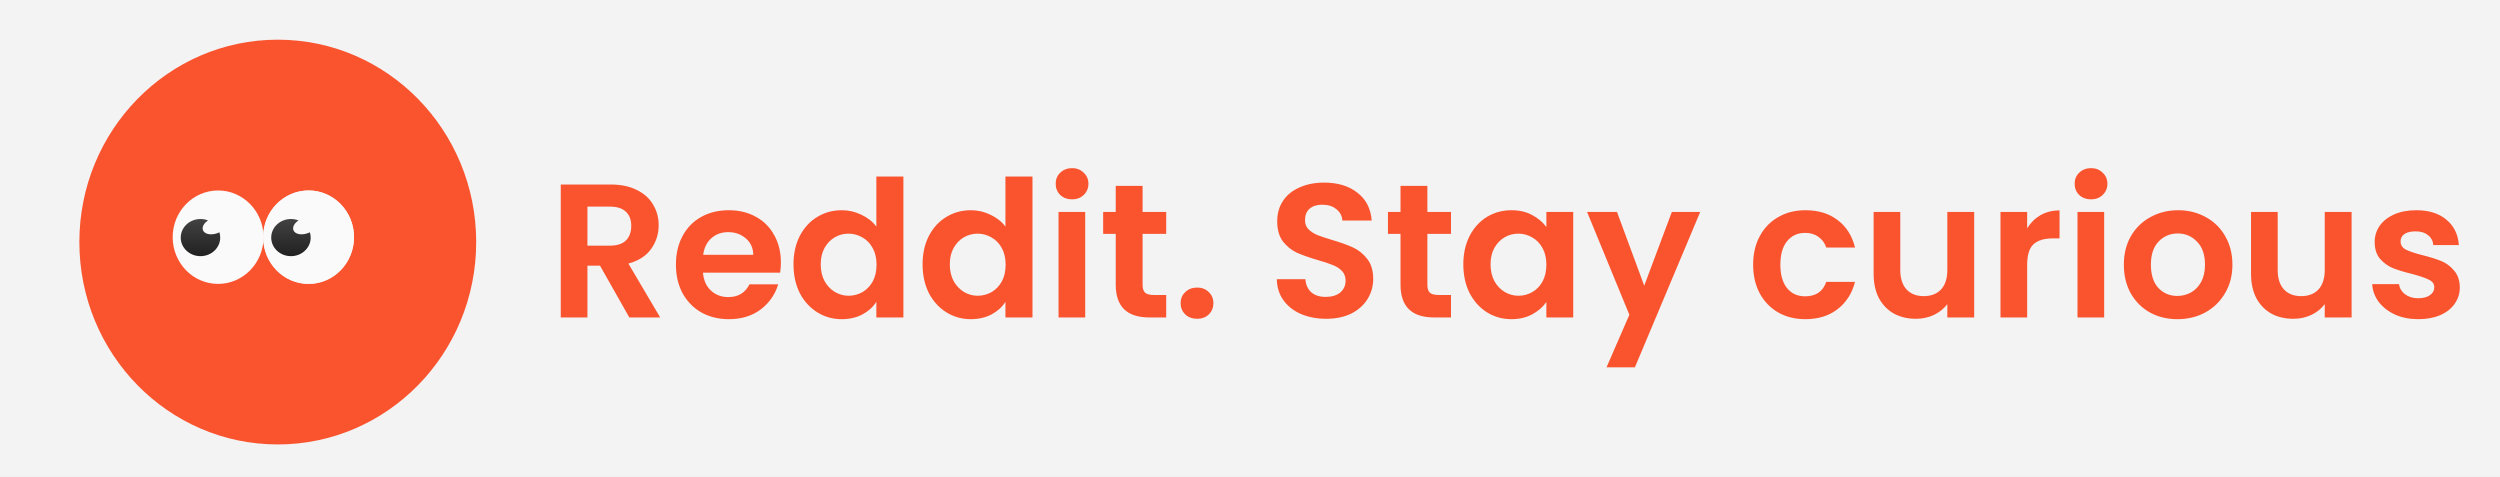
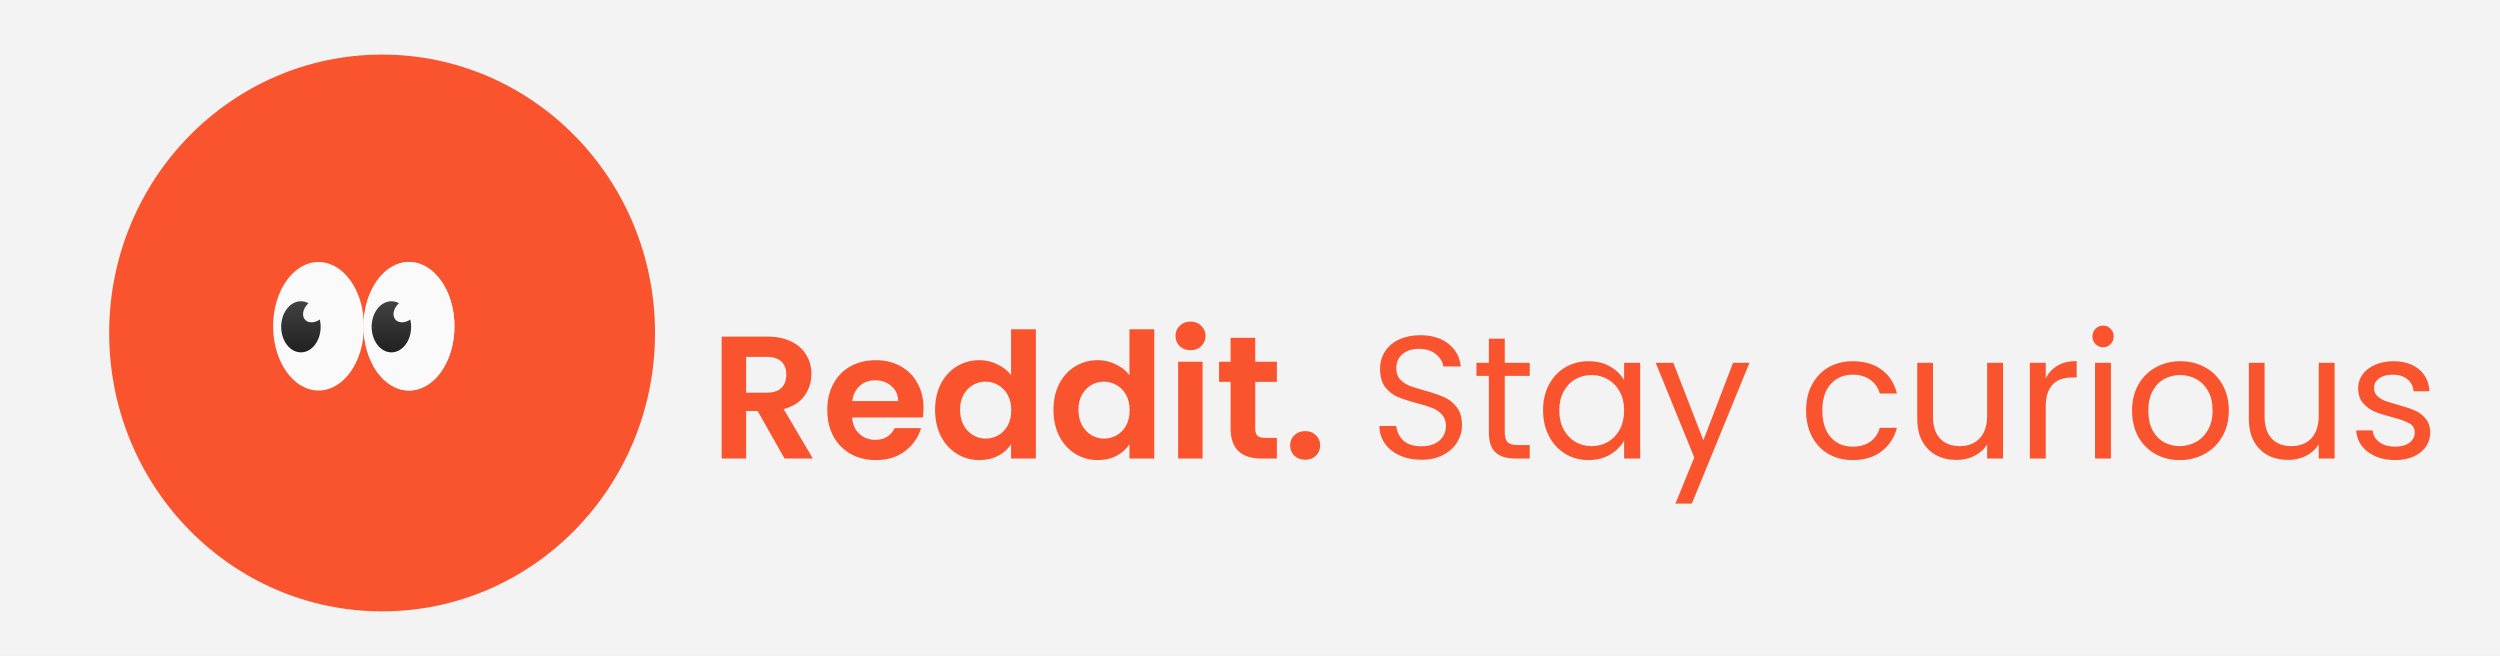
- <svg xmlns="http://www.w3.org/2000/svg" width="315" height="60" viewBox="0 0 315 60" fill="none">
-   <g clip-path="url(#clip0_3_2)">
-     <rect width="315" height="60" fill="white" fill-opacity="0.22" />
-     <path d="M79.296 40L75.6 33.472H74.016V40H70.656V23.248H76.944C78.24 23.248 79.344 23.48 80.256 23.944C81.168 24.392 81.848 25.008 82.296 25.792C82.76 26.56 82.992 27.424 82.992 28.384C82.992 29.488 82.672 30.488 82.032 31.384C81.392 32.264 80.44 32.872 79.176 33.208L83.184 40H79.296ZM74.016 30.952H76.824C77.736 30.952 78.416 30.736 78.864 30.304C79.312 29.856 79.536 29.24 79.536 28.456C79.536 27.688 79.312 27.096 78.864 26.68C78.416 26.248 77.736 26.032 76.824 26.032H74.016V30.952ZM98.391 33.064C98.391 33.544 98.359 33.976 98.295 34.36H88.575C88.655 35.32 88.991 36.072 89.583 36.616C90.175 37.16 90.903 37.432 91.767 37.432C93.015 37.432 93.903 36.896 94.431 35.824H98.055C97.671 37.104 96.935 38.16 95.847 38.992C94.759 39.808 93.423 40.216 91.839 40.216C90.559 40.216 89.407 39.936 88.383 39.376C87.375 38.8 86.583 37.992 86.007 36.952C85.447 35.912 85.167 34.712 85.167 33.352C85.167 31.976 85.447 30.768 86.007 29.728C86.567 28.688 87.351 27.888 88.359 27.328C89.367 26.768 90.527 26.488 91.839 26.488C93.103 26.488 94.231 26.76 95.223 27.304C96.231 27.848 97.007 28.624 97.551 29.632C98.111 30.624 98.391 31.768 98.391 33.064ZM94.911 32.104C94.895 31.24 94.583 30.552 93.975 30.04C93.367 29.512 92.623 29.248 91.743 29.248C90.911 29.248 90.207 29.504 89.631 30.016C89.071 30.512 88.727 31.208 88.599 32.104H94.911ZM99.98 33.304C99.98 31.96 100.243 30.768 100.771 29.728C101.316 28.688 102.052 27.888 102.98 27.328C103.908 26.768 104.94 26.488 106.076 26.488C106.94 26.488 107.764 26.68 108.548 27.064C109.332 27.432 109.956 27.928 110.42 28.552V22.24H113.828V40H110.42V38.032C110.004 38.688 109.42 39.216 108.668 39.616C107.916 40.016 107.044 40.216 106.052 40.216C104.932 40.216 103.908 39.928 102.98 39.352C102.052 38.776 101.316 37.968 100.771 36.928C100.243 35.872 99.98 34.664 99.98 33.304ZM110.444 33.352C110.444 32.536 110.284 31.84 109.964 31.264C109.644 30.672 109.212 30.224 108.668 29.92C108.124 29.6 107.54 29.44 106.916 29.44C106.292 29.44 105.716 29.592 105.188 29.896C104.66 30.2 104.228 30.648 103.892 31.24C103.572 31.816 103.412 32.504 103.412 33.304C103.412 34.104 103.572 34.808 103.892 35.416C104.228 36.008 104.66 36.464 105.188 36.784C105.732 37.104 106.308 37.264 106.916 37.264C107.54 37.264 108.124 37.112 108.668 36.808C109.212 36.488 109.644 36.04 109.964 35.464C110.284 34.872 110.444 34.168 110.444 33.352ZM116.245 33.304C116.245 31.96 116.509 30.768 117.037 29.728C117.581 28.688 118.317 27.888 119.245 27.328C120.173 26.768 121.205 26.488 122.341 26.488C123.205 26.488 124.029 26.68 124.813 27.064C125.597 27.432 126.221 27.928 126.685 28.552V22.24H130.093V40H126.685V38.032C126.269 38.688 125.685 39.216 124.933 39.616C124.181 40.016 123.309 40.216 122.317 40.216C121.197 40.216 120.173 39.928 119.245 39.352C118.317 38.776 117.581 37.968 117.037 36.928C116.509 35.872 116.245 34.664 116.245 33.304ZM126.709 33.352C126.709 32.536 126.549 31.84 126.229 31.264C125.909 30.672 125.477 30.224 124.933 29.92C124.389 29.6 123.805 29.44 123.181 29.44C122.557 29.44 121.981 29.592 121.453 29.896C120.925 30.2 120.493 30.648 120.157 31.24C119.837 31.816 119.677 32.504 119.677 33.304C119.677 34.104 119.837 34.808 120.157 35.416C120.493 36.008 120.925 36.464 121.453 36.784C121.997 37.104 122.573 37.264 123.181 37.264C123.805 37.264 124.389 37.112 124.933 36.808C125.477 36.488 125.909 36.04 126.229 35.464C126.549 34.872 126.709 34.168 126.709 33.352ZM135.079 25.12C134.487 25.12 133.991 24.936 133.591 24.568C133.207 24.184 133.015 23.712 133.015 23.152C133.015 22.592 133.207 22.128 133.591 21.76C133.991 21.376 134.487 21.184 135.079 21.184C135.671 21.184 136.159 21.376 136.543 21.76C136.943 22.128 137.143 22.592 137.143 23.152C137.143 23.712 136.943 24.184 136.543 24.568C136.159 24.936 135.671 25.12 135.079 25.12ZM136.735 26.704V40H133.375V26.704H136.735ZM143.966 29.464V35.896C143.966 36.344 144.07 36.672 144.278 36.88C144.502 37.072 144.87 37.168 145.382 37.168H146.942V40H144.83C141.998 40 140.582 38.624 140.582 35.872V29.464H138.998V26.704H140.582V23.416H143.966V26.704H146.942V29.464H143.966ZM150.847 40.168C150.239 40.168 149.735 39.984 149.335 39.616C148.951 39.232 148.759 38.76 148.759 38.2C148.759 37.64 148.951 37.176 149.335 36.808C149.735 36.424 150.239 36.232 150.847 36.232C151.439 36.232 151.927 36.424 152.311 36.808C152.695 37.176 152.887 37.64 152.887 38.2C152.887 38.76 152.695 39.232 152.311 39.616C151.927 39.984 151.439 40.168 150.847 40.168ZM167.096 40.168C165.928 40.168 164.872 39.968 163.928 39.568C163 39.168 162.264 38.592 161.72 37.84C161.176 37.088 160.896 36.2 160.88 35.176H164.48C164.528 35.864 164.768 36.408 165.2 36.808C165.648 37.208 166.256 37.408 167.024 37.408C167.808 37.408 168.424 37.224 168.872 36.856C169.32 36.472 169.544 35.976 169.544 35.368C169.544 34.872 169.392 34.464 169.088 34.144C168.784 33.824 168.4 33.576 167.936 33.4C167.488 33.208 166.864 33 166.064 32.776C164.976 32.456 164.088 32.144 163.4 31.84C162.728 31.52 162.144 31.048 161.648 30.424C161.168 29.784 160.928 28.936 160.928 27.88C160.928 26.888 161.176 26.024 161.672 25.288C162.168 24.552 162.864 23.992 163.76 23.608C164.656 23.208 165.68 23.008 166.832 23.008C168.56 23.008 169.96 23.432 171.032 24.28C172.12 25.112 172.72 26.28 172.832 27.784H169.136C169.104 27.208 168.856 26.736 168.392 26.368C167.944 25.984 167.344 25.792 166.592 25.792C165.936 25.792 165.408 25.96 165.008 26.296C164.624 26.632 164.432 27.12 164.432 27.76C164.432 28.208 164.576 28.584 164.864 28.888C165.168 29.176 165.536 29.416 165.968 29.608C166.416 29.784 167.04 29.992 167.84 30.232C168.928 30.552 169.816 30.872 170.504 31.192C171.192 31.512 171.784 31.992 172.28 32.632C172.776 33.272 173.024 34.112 173.024 35.152C173.024 36.048 172.792 36.88 172.328 37.648C171.864 38.416 171.184 39.032 170.288 39.496C169.392 39.944 168.328 40.168 167.096 40.168ZM179.849 29.464V35.896C179.849 36.344 179.953 36.672 180.161 36.88C180.385 37.072 180.753 37.168 181.265 37.168H182.825V40H180.713C177.881 40 176.465 38.624 176.465 35.872V29.464H174.881V26.704H176.465V23.416H179.849V26.704H182.825V29.464H179.849ZM184.378 33.304C184.378 31.96 184.642 30.768 185.17 29.728C185.714 28.688 186.442 27.888 187.354 27.328C188.282 26.768 189.314 26.488 190.45 26.488C191.442 26.488 192.306 26.688 193.042 27.088C193.794 27.488 194.394 27.992 194.842 28.6V26.704H198.226V40H194.842V38.056C194.41 38.68 193.81 39.2 193.042 39.616C192.29 40.016 191.418 40.216 190.426 40.216C189.306 40.216 188.282 39.928 187.354 39.352C186.442 38.776 185.714 37.968 185.17 36.928C184.642 35.872 184.378 34.664 184.378 33.304ZM194.842 33.352C194.842 32.536 194.682 31.84 194.362 31.264C194.042 30.672 193.61 30.224 193.066 29.92C192.522 29.6 191.938 29.44 191.314 29.44C190.69 29.44 190.114 29.592 189.586 29.896C189.058 30.2 188.626 30.648 188.29 31.24C187.97 31.816 187.81 32.504 187.81 33.304C187.81 34.104 187.97 34.808 188.29 35.416C188.626 36.008 189.058 36.464 189.586 36.784C190.13 37.104 190.706 37.264 191.314 37.264C191.938 37.264 192.522 37.112 193.066 36.808C193.61 36.488 194.042 36.04 194.362 35.464C194.682 34.872 194.842 34.168 194.842 33.352ZM214.228 26.704L205.996 46.288H202.42L205.3 39.664L199.972 26.704H203.74L207.172 35.992L210.652 26.704H214.228ZM220.894 33.352C220.894 31.976 221.174 30.776 221.734 29.752C222.294 28.712 223.07 27.912 224.062 27.352C225.054 26.776 226.19 26.488 227.47 26.488C229.118 26.488 230.478 26.904 231.55 27.736C232.638 28.552 233.366 29.704 233.734 31.192H230.11C229.918 30.616 229.59 30.168 229.126 29.848C228.678 29.512 228.118 29.344 227.446 29.344C226.486 29.344 225.726 29.696 225.166 30.4C224.606 31.088 224.326 32.072 224.326 33.352C224.326 34.616 224.606 35.6 225.166 36.304C225.726 36.992 226.486 37.336 227.446 37.336C228.806 37.336 229.694 36.728 230.11 35.512H233.734C233.366 36.952 232.638 38.096 231.55 38.944C230.462 39.792 229.102 40.216 227.47 40.216C226.19 40.216 225.054 39.936 224.062 39.376C223.07 38.8 222.294 38 221.734 36.976C221.174 35.936 220.894 34.728 220.894 33.352ZM248.747 26.704V40H245.363V38.32C244.931 38.896 244.363 39.352 243.659 39.688C242.971 40.008 242.219 40.168 241.403 40.168C240.363 40.168 239.443 39.952 238.643 39.52C237.843 39.072 237.211 38.424 236.747 37.576C236.299 36.712 236.075 35.688 236.075 34.504V26.704H239.435V34.024C239.435 35.08 239.699 35.896 240.227 36.472C240.755 37.032 241.475 37.312 242.387 37.312C243.315 37.312 244.043 37.032 244.571 36.472C245.099 35.896 245.363 35.08 245.363 34.024V26.704H248.747ZM255.422 28.768C255.854 28.064 256.414 27.512 257.102 27.112C257.806 26.712 258.606 26.512 259.502 26.512V30.04H258.614C257.558 30.04 256.758 30.288 256.214 30.784C255.686 31.28 255.422 32.144 255.422 33.376V40H252.062V26.704H255.422V28.768ZM263.469 25.12C262.877 25.12 262.381 24.936 261.981 24.568C261.597 24.184 261.405 23.712 261.405 23.152C261.405 22.592 261.597 22.128 261.981 21.76C262.381 21.376 262.877 21.184 263.469 21.184C264.061 21.184 264.549 21.376 264.933 21.76C265.333 22.128 265.533 22.592 265.533 23.152C265.533 23.712 265.333 24.184 264.933 24.568C264.549 24.936 264.061 25.12 263.469 25.12ZM265.125 26.704V40H261.765V26.704H265.125ZM274.349 40.216C273.069 40.216 271.917 39.936 270.893 39.376C269.869 38.8 269.061 37.992 268.469 36.952C267.893 35.912 267.605 34.712 267.605 33.352C267.605 31.992 267.901 30.792 268.493 29.752C269.101 28.712 269.925 27.912 270.965 27.352C272.005 26.776 273.165 26.488 274.445 26.488C275.725 26.488 276.885 26.776 277.925 27.352C278.965 27.912 279.781 28.712 280.373 29.752C280.981 30.792 281.285 31.992 281.285 33.352C281.285 34.712 280.973 35.912 280.349 36.952C279.741 37.992 278.909 38.8 277.853 39.376C276.813 39.936 275.645 40.216 274.349 40.216ZM274.349 37.288C274.957 37.288 275.525 37.144 276.053 36.856C276.597 36.552 277.029 36.104 277.349 35.512C277.669 34.92 277.829 34.2 277.829 33.352C277.829 32.088 277.493 31.12 276.821 30.448C276.165 29.76 275.357 29.416 274.397 29.416C273.437 29.416 272.629 29.76 271.973 30.448C271.333 31.12 271.013 32.088 271.013 33.352C271.013 34.616 271.325 35.592 271.949 36.28C272.589 36.952 273.389 37.288 274.349 37.288ZM296.302 26.704V40H292.918V38.32C292.486 38.896 291.918 39.352 291.214 39.688C290.526 40.008 289.774 40.168 288.958 40.168C287.918 40.168 286.998 39.952 286.198 39.52C285.398 39.072 284.766 38.424 284.302 37.576C283.854 36.712 283.63 35.688 283.63 34.504V26.704H286.99V34.024C286.99 35.08 287.254 35.896 287.782 36.472C288.31 37.032 289.03 37.312 289.942 37.312C290.87 37.312 291.598 37.032 292.126 36.472C292.654 35.896 292.918 35.08 292.918 34.024V26.704H296.302ZM304.705 40.216C303.617 40.216 302.641 40.024 301.777 39.64C300.913 39.24 300.225 38.704 299.713 38.032C299.217 37.36 298.945 36.616 298.897 35.8H302.281C302.345 36.312 302.593 36.736 303.025 37.072C303.473 37.408 304.025 37.576 304.681 37.576C305.321 37.576 305.817 37.448 306.169 37.192C306.537 36.936 306.721 36.608 306.721 36.208C306.721 35.776 306.497 35.456 306.049 35.248C305.617 35.024 304.921 34.784 303.961 34.528C302.969 34.288 302.153 34.04 301.513 33.784C300.889 33.528 300.345 33.136 299.881 32.608C299.433 32.08 299.209 31.368 299.209 30.472C299.209 29.736 299.417 29.064 299.833 28.456C300.265 27.848 300.873 27.368 301.657 27.016C302.457 26.664 303.393 26.488 304.465 26.488C306.049 26.488 307.313 26.888 308.257 27.688C309.201 28.472 309.721 29.536 309.817 30.88H306.601C306.553 30.352 306.329 29.936 305.929 29.632C305.545 29.312 305.025 29.152 304.369 29.152C303.761 29.152 303.289 29.264 302.953 29.488C302.633 29.712 302.473 30.024 302.473 30.424C302.473 30.872 302.697 31.216 303.145 31.456C303.593 31.68 304.289 31.912 305.233 32.152C306.193 32.392 306.985 32.64 307.609 32.896C308.233 33.152 308.769 33.552 309.217 34.096C309.681 34.624 309.921 35.328 309.937 36.208C309.937 36.976 309.721 37.664 309.289 38.272C308.873 38.88 308.265 39.36 307.465 39.712C306.681 40.048 305.761 40.216 304.705 40.216Z" fill="#FA542F" />
+ <svg xmlns="http://www.w3.org/2000/svg" width="229" height="60" viewBox="0 0 229 60" fill="none">
+   <g clip-path="url(#clip0_6_2)">
+     <rect width="229" height="60" fill="white" fill-opacity="0.22" />
+     <path d="M71.864 42L69.4 37.648H68.344V42H66.104V30.832H70.296C71.16 30.832 71.896 30.987 72.504 31.296C73.112 31.595 73.565 32.005 73.864 32.528C74.173 33.04 74.328 33.616 74.328 34.256C74.328 34.992 74.115 35.659 73.688 36.256C73.261 36.843 72.627 37.248 71.784 37.472L74.456 42H71.864ZM68.344 35.968H70.216C70.824 35.968 71.277 35.824 71.576 35.536C71.875 35.237 72.024 34.827 72.024 34.304C72.024 33.792 71.875 33.397 71.576 33.12C71.277 32.832 70.824 32.688 70.216 32.688H68.344V35.968ZM84.594 37.376C84.594 37.696 84.573 37.984 84.53 38.24H78.05C78.103 38.88 78.327 39.381 78.722 39.744C79.117 40.107 79.602 40.288 80.178 40.288C81.01 40.288 81.602 39.931 81.954 39.216H84.37C84.114 40.069 83.623 40.773 82.898 41.328C82.173 41.872 81.282 42.144 80.226 42.144C79.373 42.144 78.605 41.957 77.922 41.584C77.25 41.2 76.722 40.661 76.338 39.968C75.965 39.275 75.778 38.475 75.778 37.568C75.778 36.651 75.965 35.845 76.338 35.152C76.711 34.459 77.234 33.925 77.906 33.552C78.578 33.179 79.351 32.992 80.226 32.992C81.069 32.992 81.821 33.173 82.482 33.536C83.154 33.899 83.671 34.416 84.034 35.088C84.407 35.749 84.594 36.512 84.594 37.376ZM82.274 36.736C82.263 36.16 82.055 35.701 81.65 35.36C81.245 35.008 80.749 34.832 80.162 34.832C79.607 34.832 79.138 35.003 78.754 35.344C78.381 35.675 78.151 36.139 78.066 36.736H82.274ZM85.653 37.536C85.653 36.64 85.829 35.845 86.181 35.152C86.544 34.459 87.034 33.925 87.653 33.552C88.272 33.179 88.96 32.992 89.717 32.992C90.293 32.992 90.842 33.12 91.365 33.376C91.888 33.621 92.304 33.952 92.613 34.368V30.16H94.885V42H92.613V40.688C92.336 41.125 91.946 41.477 91.445 41.744C90.944 42.011 90.362 42.144 89.701 42.144C88.954 42.144 88.272 41.952 87.653 41.568C87.034 41.184 86.544 40.645 86.181 39.952C85.829 39.248 85.653 38.443 85.653 37.536ZM92.629 37.568C92.629 37.024 92.522 36.56 92.309 36.176C92.096 35.781 91.808 35.483 91.445 35.28C91.082 35.067 90.693 34.96 90.277 34.96C89.861 34.96 89.477 35.061 89.125 35.264C88.773 35.467 88.485 35.765 88.261 36.16C88.048 36.544 87.941 37.003 87.941 37.536C87.941 38.069 88.048 38.539 88.261 38.944C88.485 39.339 88.773 39.643 89.125 39.856C89.488 40.069 89.872 40.176 90.277 40.176C90.693 40.176 91.082 40.075 91.445 39.872C91.808 39.659 92.096 39.36 92.309 38.976C92.522 38.581 92.629 38.112 92.629 37.568ZM96.497 37.536C96.497 36.64 96.673 35.845 97.025 35.152C97.387 34.459 97.878 33.925 98.497 33.552C99.115 33.179 99.803 32.992 100.561 32.992C101.137 32.992 101.686 33.12 102.209 33.376C102.731 33.621 103.147 33.952 103.457 34.368V30.16H105.729V42H103.457V40.688C103.179 41.125 102.79 41.477 102.289 41.744C101.787 42.011 101.206 42.144 100.545 42.144C99.798 42.144 99.115 41.952 98.497 41.568C97.878 41.184 97.387 40.645 97.025 39.952C96.673 39.248 96.497 38.443 96.497 37.536ZM103.473 37.568C103.473 37.024 103.366 36.56 103.153 36.176C102.939 35.781 102.651 35.483 102.289 35.28C101.926 35.067 101.537 34.96 101.121 34.96C100.705 34.96 100.321 35.061 99.969 35.264C99.617 35.467 99.329 35.765 99.105 36.16C98.891 36.544 98.785 37.003 98.785 37.536C98.785 38.069 98.891 38.539 99.105 38.944C99.329 39.339 99.617 39.643 99.969 39.856C100.331 40.069 100.715 40.176 101.121 40.176C101.537 40.176 101.926 40.075 102.289 39.872C102.651 39.659 102.939 39.36 103.153 38.976C103.366 38.581 103.473 38.112 103.473 37.568ZM109.053 32.08C108.658 32.08 108.327 31.957 108.061 31.712C107.805 31.456 107.677 31.141 107.677 30.768C107.677 30.395 107.805 30.085 108.061 29.84C108.327 29.584 108.658 29.456 109.053 29.456C109.447 29.456 109.773 29.584 110.029 29.84C110.295 30.085 110.429 30.395 110.429 30.768C110.429 31.141 110.295 31.456 110.029 31.712C109.773 31.957 109.447 32.08 109.053 32.08ZM110.157 33.136V42H107.917V33.136H110.157ZM114.978 34.976V39.264C114.978 39.563 115.047 39.781 115.186 39.92C115.335 40.048 115.58 40.112 115.922 40.112H116.962V42H115.554C113.666 42 112.722 41.083 112.722 39.248V34.976H111.666V33.136H112.722V30.944H114.978V33.136H116.962V34.976H114.978ZM119.565 42.112C119.159 42.112 118.823 41.989 118.557 41.744C118.301 41.488 118.173 41.173 118.173 40.8C118.173 40.427 118.301 40.117 118.557 39.872C118.823 39.616 119.159 39.488 119.565 39.488C119.959 39.488 120.285 39.616 120.541 39.872C120.797 40.117 120.925 40.427 120.925 40.8C120.925 41.173 120.797 41.488 120.541 41.744C120.285 41.989 119.959 42.112 119.565 42.112ZM130.206 42.112C129.47 42.112 128.808 41.984 128.222 41.728C127.646 41.461 127.192 41.099 126.862 40.64C126.531 40.171 126.36 39.632 126.35 39.024H127.902C127.955 39.547 128.168 39.989 128.542 40.352C128.926 40.704 129.48 40.88 130.206 40.88C130.899 40.88 131.443 40.709 131.838 40.368C132.243 40.016 132.446 39.568 132.446 39.024C132.446 38.597 132.328 38.251 132.094 37.984C131.859 37.717 131.566 37.515 131.214 37.376C130.862 37.237 130.387 37.088 129.79 36.928C129.054 36.736 128.462 36.544 128.014 36.352C127.576 36.16 127.198 35.861 126.878 35.456C126.568 35.04 126.414 34.485 126.414 33.792C126.414 33.184 126.568 32.645 126.878 32.176C127.187 31.707 127.619 31.344 128.174 31.088C128.739 30.832 129.384 30.704 130.11 30.704C131.155 30.704 132.008 30.965 132.67 31.488C133.342 32.011 133.72 32.704 133.806 33.568H132.206C132.152 33.141 131.928 32.768 131.534 32.448C131.139 32.117 130.616 31.952 129.966 31.952C129.358 31.952 128.862 32.112 128.478 32.432C128.094 32.741 127.902 33.179 127.902 33.744C127.902 34.149 128.014 34.48 128.238 34.736C128.472 34.992 128.755 35.189 129.086 35.328C129.427 35.456 129.902 35.605 130.51 35.776C131.246 35.979 131.838 36.181 132.286 36.384C132.734 36.576 133.118 36.88 133.438 37.296C133.758 37.701 133.918 38.256 133.918 38.96C133.918 39.504 133.774 40.016 133.486 40.496C133.198 40.976 132.771 41.365 132.206 41.664C131.64 41.963 130.974 42.112 130.206 42.112ZM137.836 34.432V39.6C137.836 40.027 137.927 40.331 138.108 40.512C138.289 40.683 138.604 40.768 139.052 40.768H140.124V42H138.812C138.001 42 137.393 41.813 136.988 41.44C136.583 41.067 136.38 40.453 136.38 39.6V34.432H135.244V33.232H136.38V31.024H137.836V33.232H140.124V34.432H137.836ZM141.344 37.584C141.344 36.688 141.526 35.904 141.888 35.232C142.251 34.549 142.747 34.021 143.376 33.648C144.016 33.275 144.726 33.088 145.504 33.088C146.272 33.088 146.939 33.253 147.504 33.584C148.07 33.915 148.491 34.331 148.768 34.832V33.232H150.24V42H148.768V40.368C148.48 40.88 148.048 41.307 147.472 41.648C146.907 41.979 146.246 42.144 145.488 42.144C144.71 42.144 144.006 41.952 143.376 41.568C142.747 41.184 142.251 40.645 141.888 39.952C141.526 39.259 141.344 38.469 141.344 37.584ZM148.768 37.6C148.768 36.939 148.635 36.363 148.368 35.872C148.102 35.381 147.739 35.008 147.28 34.752C146.832 34.485 146.336 34.352 145.792 34.352C145.248 34.352 144.752 34.48 144.304 34.736C143.856 34.992 143.499 35.365 143.232 35.856C142.966 36.347 142.832 36.923 142.832 37.584C142.832 38.256 142.966 38.843 143.232 39.344C143.499 39.835 143.856 40.213 144.304 40.48C144.752 40.736 145.248 40.864 145.792 40.864C146.336 40.864 146.832 40.736 147.28 40.48C147.739 40.213 148.102 39.835 148.368 39.344C148.635 38.843 148.768 38.261 148.768 37.6ZM160.253 33.232L154.973 46.128H153.469L155.197 41.904L151.661 33.232H153.277L156.029 40.336L158.749 33.232H160.253ZM165.438 37.6C165.438 36.693 165.619 35.904 165.982 35.232C166.345 34.549 166.846 34.021 167.486 33.648C168.137 33.275 168.878 33.088 169.71 33.088C170.787 33.088 171.673 33.349 172.366 33.872C173.07 34.395 173.534 35.12 173.758 36.048H172.19C172.041 35.515 171.747 35.093 171.31 34.784C170.883 34.475 170.35 34.32 169.71 34.32C168.878 34.32 168.206 34.608 167.694 35.184C167.182 35.749 166.926 36.555 166.926 37.6C166.926 38.656 167.182 39.472 167.694 40.048C168.206 40.624 168.878 40.912 169.71 40.912C170.35 40.912 170.883 40.763 171.31 40.464C171.737 40.165 172.03 39.739 172.19 39.184H173.758C173.523 40.08 173.054 40.8 172.35 41.344C171.646 41.877 170.766 42.144 169.71 42.144C168.878 42.144 168.137 41.957 167.486 41.584C166.846 41.211 166.345 40.683 165.982 40C165.619 39.317 165.438 38.517 165.438 37.6ZM183.477 33.232V42H182.021V40.704C181.743 41.152 181.354 41.504 180.853 41.76C180.362 42.005 179.818 42.128 179.221 42.128C178.538 42.128 177.925 41.989 177.381 41.712C176.837 41.424 176.405 40.997 176.085 40.432C175.775 39.867 175.621 39.179 175.621 38.368V33.232H177.061V38.176C177.061 39.04 177.279 39.707 177.717 40.176C178.154 40.635 178.751 40.864 179.509 40.864C180.287 40.864 180.901 40.624 181.349 40.144C181.797 39.664 182.021 38.965 182.021 38.048V33.232H183.477ZM187.391 34.656C187.647 34.155 188.01 33.765 188.479 33.488C188.959 33.211 189.54 33.072 190.223 33.072V34.576H189.839C188.207 34.576 187.391 35.461 187.391 37.232V42H185.935V33.232H187.391V34.656ZM192.656 31.808C192.379 31.808 192.144 31.712 191.952 31.52C191.76 31.328 191.664 31.093 191.664 30.816C191.664 30.539 191.76 30.304 191.952 30.112C192.144 29.92 192.379 29.824 192.656 29.824C192.923 29.824 193.147 29.92 193.328 30.112C193.52 30.304 193.616 30.539 193.616 30.816C193.616 31.093 193.52 31.328 193.328 31.52C193.147 31.712 192.923 31.808 192.656 31.808ZM193.36 33.232V42H191.904V33.232H193.36ZM199.665 42.144C198.844 42.144 198.097 41.957 197.425 41.584C196.764 41.211 196.241 40.683 195.857 40C195.484 39.307 195.297 38.507 195.297 37.6C195.297 36.704 195.489 35.915 195.873 35.232C196.268 34.539 196.801 34.011 197.473 33.648C198.145 33.275 198.897 33.088 199.729 33.088C200.561 33.088 201.313 33.275 201.985 33.648C202.657 34.011 203.185 34.533 203.569 35.216C203.964 35.899 204.161 36.693 204.161 37.6C204.161 38.507 203.959 39.307 203.553 40C203.159 40.683 202.62 41.211 201.937 41.584C201.255 41.957 200.497 42.144 199.665 42.144ZM199.665 40.864C200.188 40.864 200.679 40.741 201.137 40.496C201.596 40.251 201.964 39.883 202.241 39.392C202.529 38.901 202.673 38.304 202.673 37.6C202.673 36.896 202.535 36.299 202.257 35.808C201.98 35.317 201.617 34.955 201.169 34.72C200.721 34.475 200.236 34.352 199.713 34.352C199.18 34.352 198.689 34.475 198.241 34.72C197.804 34.955 197.452 35.317 197.185 35.808C196.919 36.299 196.785 36.896 196.785 37.6C196.785 38.315 196.913 38.917 197.169 39.408C197.436 39.899 197.788 40.267 198.225 40.512C198.663 40.747 199.143 40.864 199.665 40.864ZM213.852 33.232V42H212.396V40.704C212.118 41.152 211.729 41.504 211.228 41.76C210.737 42.005 210.193 42.128 209.596 42.128C208.913 42.128 208.3 41.989 207.756 41.712C207.212 41.424 206.78 40.997 206.46 40.432C206.15 39.867 205.996 39.179 205.996 38.368V33.232H207.436V38.176C207.436 39.04 207.654 39.707 208.092 40.176C208.529 40.635 209.126 40.864 209.884 40.864C210.662 40.864 211.276 40.624 211.724 40.144C212.172 39.664 212.396 38.965 212.396 38.048V33.232H213.852ZM219.414 42.144C218.742 42.144 218.139 42.032 217.606 41.808C217.073 41.573 216.651 41.253 216.342 40.848C216.033 40.432 215.862 39.957 215.83 39.424H217.334C217.377 39.861 217.579 40.219 217.942 40.496C218.315 40.773 218.801 40.912 219.398 40.912C219.953 40.912 220.39 40.789 220.71 40.544C221.03 40.299 221.19 39.989 221.19 39.616C221.19 39.232 221.019 38.949 220.678 38.768C220.337 38.576 219.809 38.389 219.094 38.208C218.443 38.037 217.91 37.867 217.494 37.696C217.089 37.515 216.737 37.253 216.438 36.912C216.15 36.56 216.006 36.101 216.006 35.536C216.006 35.088 216.139 34.677 216.406 34.304C216.673 33.931 217.051 33.637 217.542 33.424C218.033 33.2 218.593 33.088 219.222 33.088C220.193 33.088 220.977 33.333 221.574 33.824C222.171 34.315 222.491 34.987 222.534 35.84H221.078C221.046 35.381 220.859 35.013 220.518 34.736C220.187 34.459 219.739 34.32 219.174 34.32C218.651 34.32 218.235 34.432 217.926 34.656C217.617 34.88 217.462 35.173 217.462 35.536C217.462 35.824 217.553 36.064 217.734 36.256C217.926 36.437 218.161 36.587 218.438 36.704C218.726 36.811 219.121 36.933 219.622 37.072C220.251 37.243 220.763 37.413 221.158 37.584C221.553 37.744 221.889 37.989 222.166 38.32C222.454 38.651 222.603 39.083 222.614 39.616C222.614 40.096 222.481 40.528 222.214 40.912C221.947 41.296 221.569 41.6 221.078 41.824C220.598 42.037 220.043 42.144 219.414 42.144Z" fill="#FA542F" />
    <ellipse cx="35" cy="30.5" rx="25" ry="25.5" fill="#FA542F" />
-     <path d="M27.481 35.506C24.534 35.506 22.139 32.985 22.139 29.885C22.139 26.786 24.536 24.265 27.481 24.265C30.427 24.265 32.824 26.786 32.824 29.885C32.824 32.985 30.427 35.506 27.481 35.506V35.506Z" fill="#FAFAFA" />
-     <path d="M27.481 24.529C28.748 24.529 29.961 25.058 30.895 26.019C31.892 27.044 32.442 28.418 32.442 29.885C32.442 31.353 31.892 32.727 30.895 33.752C29.961 34.713 28.748 35.242 27.481 35.242C26.215 35.242 25.002 34.713 24.068 33.752C23.069 32.727 22.521 31.353 22.521 29.885C22.521 28.418 23.071 27.044 24.068 26.019C25.002 25.058 26.213 24.529 27.481 24.529M27.481 24C24.32 24 21.757 26.635 21.757 29.885C21.757 33.136 24.32 35.771 27.481 35.771C30.643 35.771 33.206 33.136 33.206 29.885C33.206 26.635 30.643 24 27.481 24V24Z" fill="#FAFAFA" />
-     <path d="M25.852 29.335C25.336 29 25.451 28.333 26.112 27.846C26.146 27.821 26.181 27.798 26.217 27.775C25.923 27.66 25.6 27.595 25.26 27.595C23.887 27.595 22.773 28.644 22.773 29.936C22.773 31.228 23.887 32.276 25.26 32.276C26.633 32.276 27.747 31.228 27.747 29.936C27.747 29.704 27.711 29.48 27.644 29.268C27.025 29.576 26.286 29.617 25.852 29.335V29.335Z" fill="url(#paint0_linear_3_2)" />
-     <path d="M38.881 35.771C42.043 35.771 44.606 33.136 44.606 29.885C44.606 26.635 42.043 24 38.881 24C35.719 24 33.156 26.635 33.156 29.885C33.156 33.136 35.719 35.771 38.881 35.771Z" fill="#EEEEEE" />
-     <path d="M38.881 35.506C35.936 35.506 33.538 32.985 33.538 29.885C33.538 26.786 35.936 24.265 38.881 24.265C41.827 24.265 44.224 26.786 44.224 29.885C44.224 32.985 41.828 35.506 38.881 35.506V35.506Z" fill="#FAFAFA" />
-     <path d="M38.881 24.529C40.148 24.529 41.36 25.058 42.294 26.019C43.291 27.044 43.842 28.418 43.842 29.885C43.842 31.353 43.291 32.727 42.294 33.752C41.36 34.713 40.148 35.242 38.881 35.242C37.615 35.242 36.402 34.713 35.468 33.752C34.471 32.727 33.92 31.353 33.92 29.885C33.92 28.418 34.471 27.044 35.468 26.019C36.402 25.058 37.615 24.529 38.881 24.529M38.881 24C35.72 24 33.156 26.635 33.156 29.885C33.156 33.136 35.72 35.771 38.881 35.771C42.042 35.771 44.606 33.136 44.606 29.885C44.606 26.635 42.042 24 38.881 24V24Z" fill="#FAFAFA" />
-     <path d="M37.252 29.335C36.736 29 36.851 28.333 37.511 27.846C37.546 27.821 37.58 27.798 37.617 27.775C37.322 27.66 37 27.595 36.66 27.595C35.286 27.595 34.173 28.644 34.173 29.936C34.173 31.228 35.286 32.276 36.66 32.276C38.033 32.276 39.147 31.228 39.147 29.936C39.147 29.704 39.11 29.48 39.043 29.268C38.426 29.576 37.685 29.617 37.252 29.335V29.335Z" fill="url(#paint1_linear_3_2)" />
+     <path d="M29.178 35.506C27.036 35.506 25.294 32.985 25.294 29.885C25.294 26.786 27.037 24.265 29.178 24.265C31.32 24.265 33.063 26.786 33.063 29.885C33.063 32.985 31.32 35.506 29.178 35.506V35.506Z" fill="#FAFAFA" />
+     <path d="M29.178 24.529C30.099 24.529 30.981 25.058 31.66 26.019C32.385 27.044 32.785 28.418 32.785 29.885C32.785 31.353 32.385 32.727 31.66 33.752C30.981 34.713 30.099 35.242 29.178 35.242C28.258 35.242 27.376 34.713 26.697 33.752C25.971 32.727 25.572 31.353 25.572 29.885C25.572 28.418 25.972 27.044 26.697 26.019C27.376 25.058 28.256 24.529 29.178 24.529M29.178 24C26.88 24 25.017 26.635 25.017 29.885C25.017 33.136 26.88 35.771 29.178 35.771C31.477 35.771 33.34 33.136 33.34 29.885C33.34 26.635 31.477 24 29.178 24V24Z" fill="#FAFAFA" />
+     <path d="M27.994 29.335C27.619 29 27.702 28.333 28.183 27.846C28.208 27.821 28.233 27.798 28.259 27.775C28.045 27.66 27.811 27.595 27.564 27.595C26.565 27.595 25.756 28.644 25.756 29.936C25.756 31.228 26.565 32.276 27.564 32.276C28.562 32.276 29.372 31.228 29.372 29.936C29.372 29.704 29.345 29.48 29.297 29.268C28.847 29.576 28.309 29.617 27.994 29.335V29.335Z" fill="url(#paint0_linear_6_2)" />
+     <path d="M37.466 35.771C39.764 35.771 41.628 33.136 41.628 29.885C41.628 26.635 39.764 24 37.466 24C35.167 24 33.304 26.635 33.304 29.885C33.304 33.136 35.167 35.771 37.466 35.771Z" fill="#EEEEEE" />
+     <path d="M37.466 35.506C35.325 35.506 33.582 32.985 33.582 29.885C33.582 26.786 35.325 24.265 37.466 24.265C39.607 24.265 41.35 26.786 41.35 29.885C41.35 32.985 39.609 35.506 37.466 35.506V35.506Z" fill="#FAFAFA" />
+     <path d="M37.466 24.529C38.387 24.529 39.268 25.058 39.947 26.019C40.672 27.044 41.072 28.418 41.072 29.885C41.072 31.353 40.672 32.727 39.947 33.752C39.268 34.713 38.387 35.242 37.466 35.242C36.545 35.242 35.663 34.713 34.984 33.752C34.26 32.727 33.86 31.353 33.86 29.885C33.86 28.418 34.26 27.044 34.984 26.019C35.663 25.058 36.545 24.529 37.466 24.529M37.466 24C35.168 24 33.304 26.635 33.304 29.885C33.304 33.136 35.168 35.771 37.466 35.771C39.764 35.771 41.628 33.136 41.628 29.885C41.628 26.635 39.764 24 37.466 24V24Z" fill="#FAFAFA" />
+     <path d="M36.281 29.335C35.907 29 35.99 28.333 36.47 27.846C36.495 27.821 36.52 27.798 36.547 27.775C36.333 27.66 36.098 27.595 35.851 27.595C34.852 27.595 34.043 28.644 34.043 29.936C34.043 31.228 34.852 32.276 35.851 32.276C36.849 32.276 37.659 31.228 37.659 29.936C37.659 29.704 37.633 29.48 37.584 29.268C37.135 29.576 36.597 29.617 36.281 29.335V29.335Z" fill="url(#paint1_linear_6_2)" />
  </g>
  <defs>
-     <linearGradient id="paint0_linear_3_2" x1="25.259" y1="27.595" x2="25.259" y2="32.276" gradientUnits="userSpaceOnUse">
+     <linearGradient id="paint0_linear_6_2" x1="27.563" y1="27.595" x2="27.563" y2="32.276" gradientUnits="userSpaceOnUse">
      <stop stop-color="#424242" />
      <stop offset="1" stop-color="#212121" />
    </linearGradient>
-     <linearGradient id="paint1_linear_3_2" x1="36.659" y1="27.595" x2="36.659" y2="32.276" gradientUnits="userSpaceOnUse">
+     <linearGradient id="paint1_linear_6_2" x1="35.851" y1="27.595" x2="35.851" y2="32.276" gradientUnits="userSpaceOnUse">
      <stop stop-color="#424242" />
      <stop offset="1" stop-color="#212121" />
    </linearGradient>
-     <clipPath id="clip0_3_2">
-       <rect width="315" height="60" fill="white" />
+     <clipPath id="clip0_6_2">
+       <rect width="229" height="60" fill="white" />
    </clipPath>
  </defs>
</svg>
